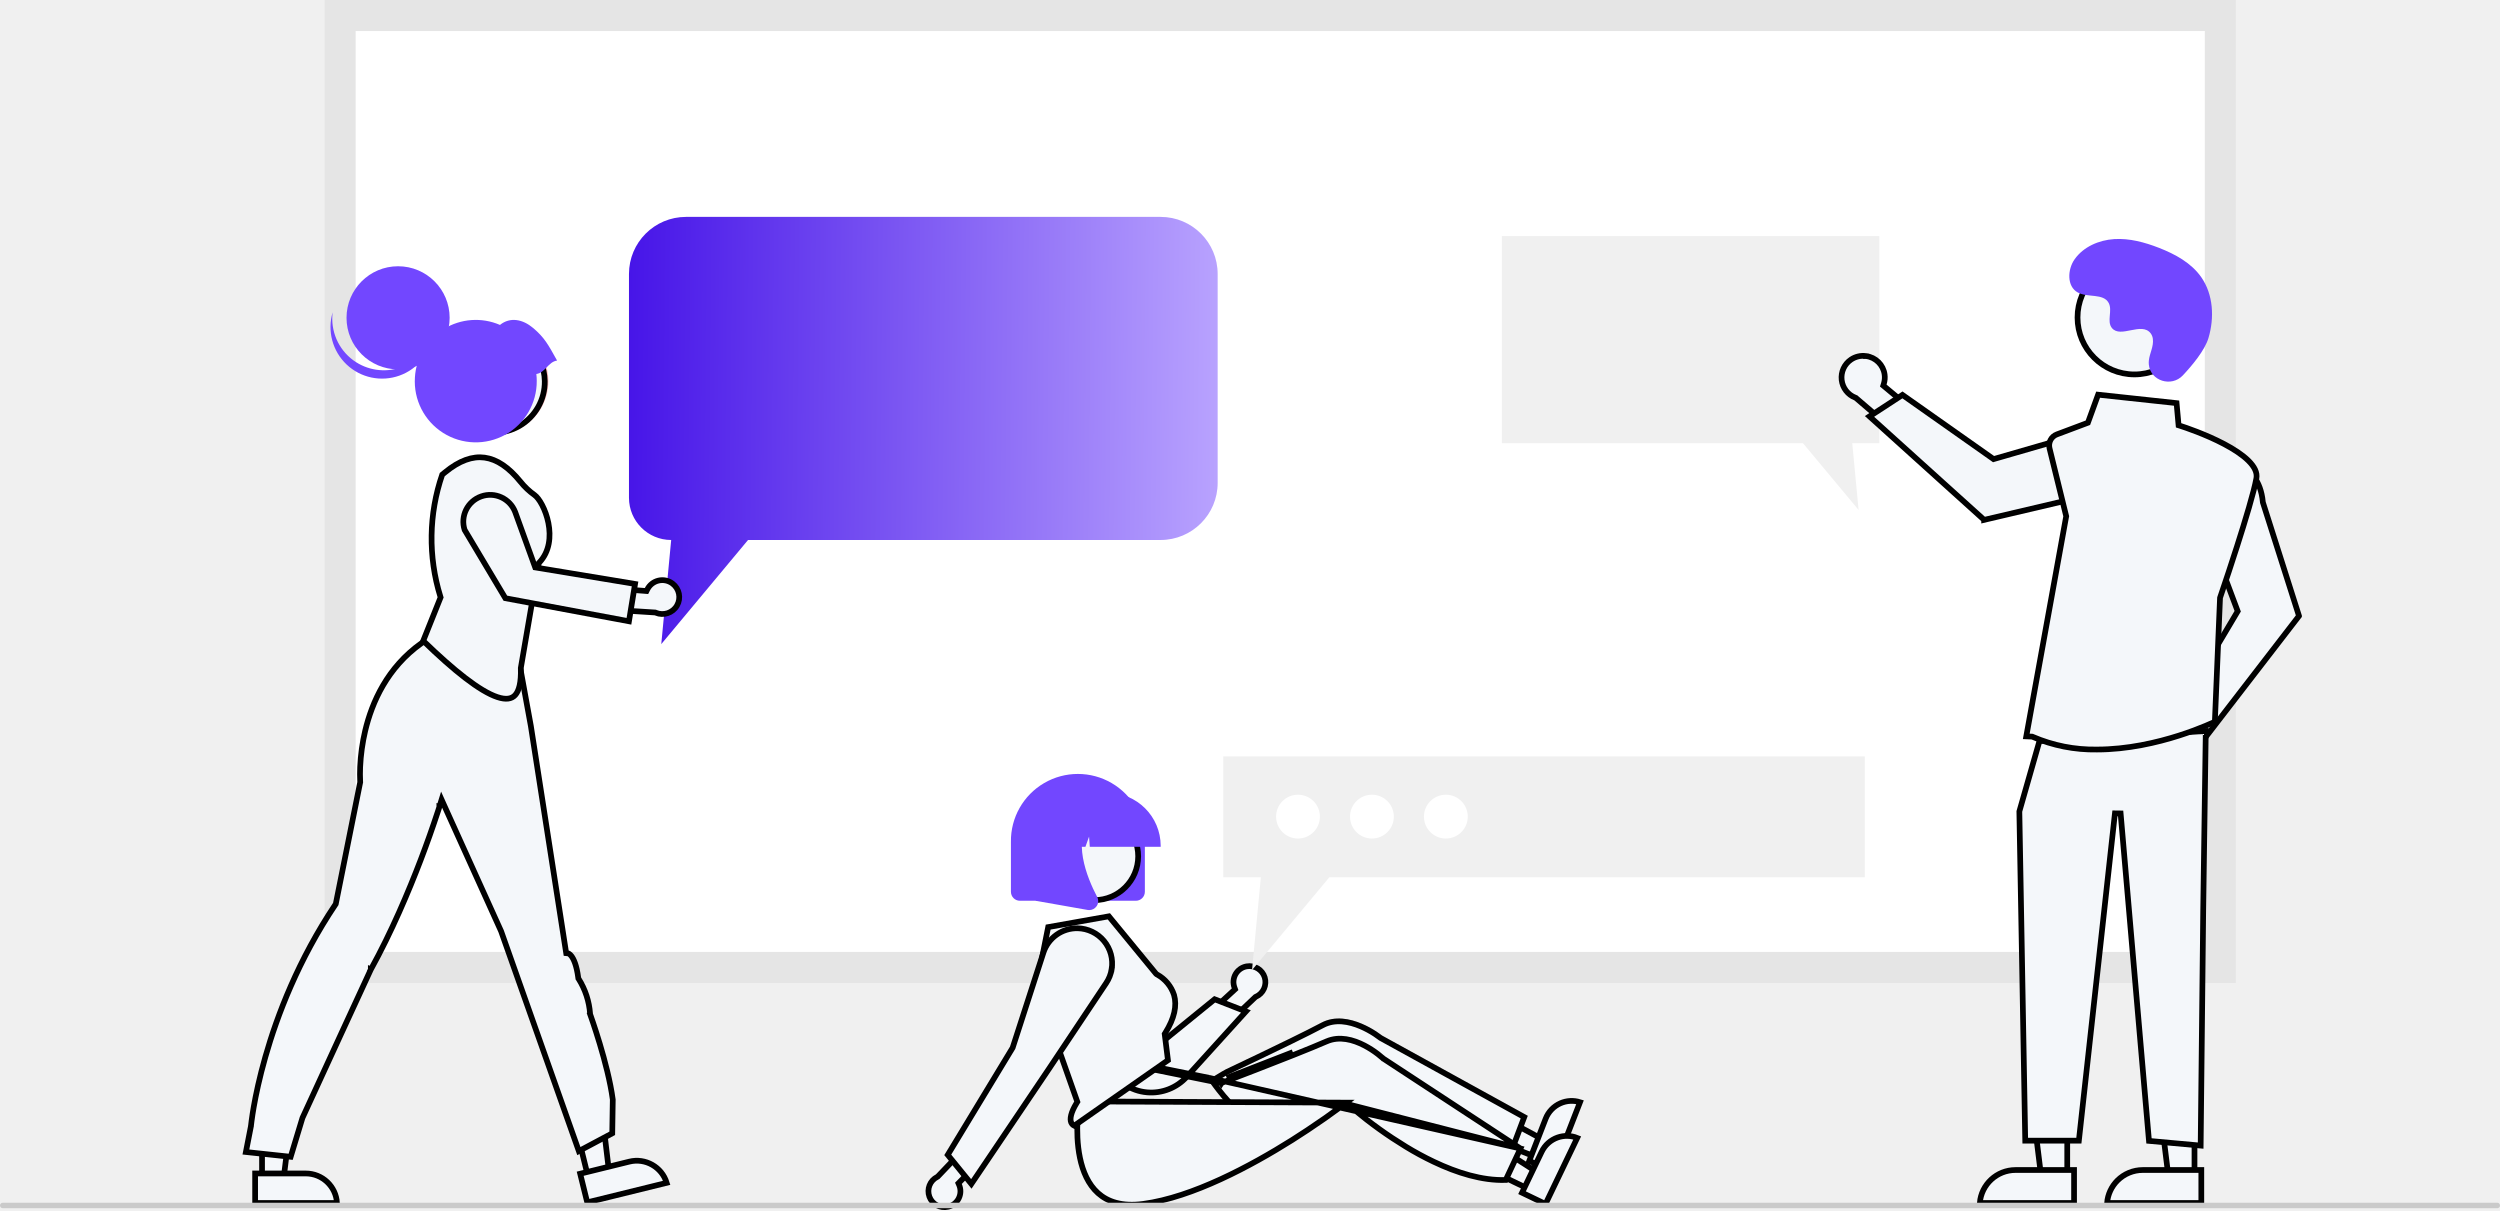
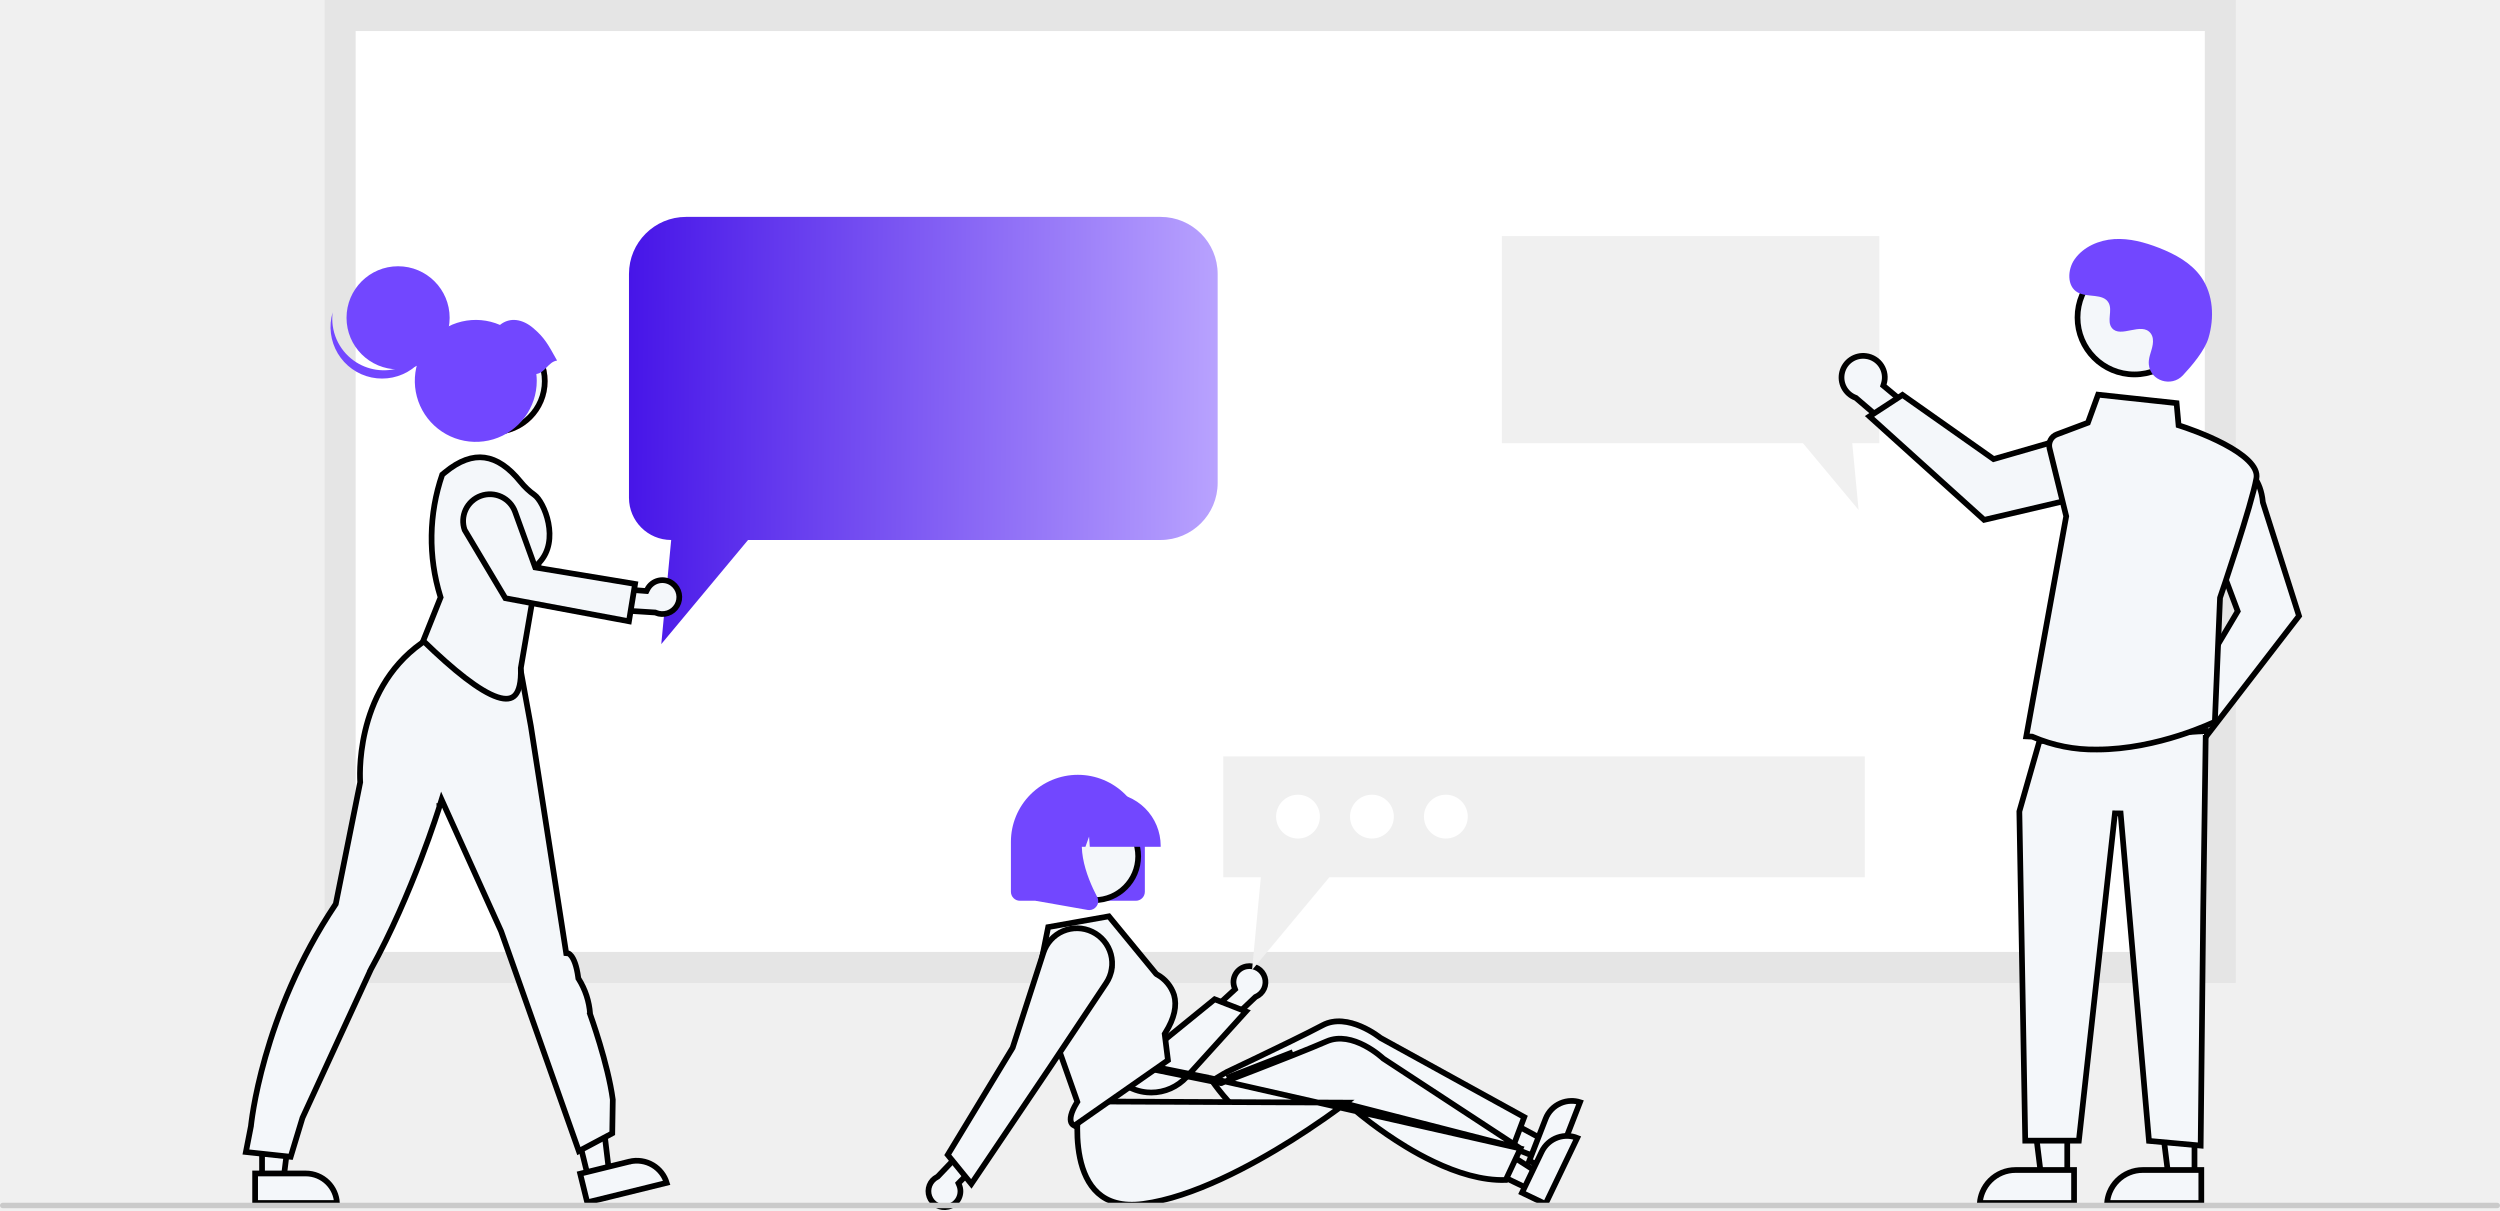
- <svg xmlns="http://www.w3.org/2000/svg" width="219" height="106" fill="none">
+ <svg xmlns="http://www.w3.org/2000/svg" width="219" height="106" viewBox="0 0 219 106" fill="none">
  <g clip-path="url(#clip0)">
-     <path d="M29.796 84.747H194.5V1.36H29.796v83.388z" fill="#fff" />
-     <path d="M195.859 86.106H28.437V0H195.86v86.106zM31.155 83.388h161.987V2.718H31.155v80.67z" fill="#E5E5E5" />
-     <path d="M101.667 19a5 5 0 015 5v18.303a5 5 0 01-5 5H65.528l-7.6 9.12.868-9.12a3.698 3.698 0 01-3.698-3.698V24a5 5 0 015-5h41.569z" fill="url(#paint0_linear)" />
-     <path d="M131.564 20.68v18.146h26.376l4.873 5.847-.556-5.847h2.371V20.679h-33.064z" fill="#F0F0F0" />
-     <path d="M25.935 94.394l-1.07 8.679h-1.91v-8.68h2.98z" fill="#F4F7FA" stroke="#000" stroke-width=".5" />
-     <path d="M22.35 105.381l-.001-2.584 4.436-.001h0s0 0 0 0a2.738 2.738 0 012.733 2.584l-7.169.001zm30.983-2.895l-1.854.457-2.074-8.428 2.893-.713 1.035 8.684z" fill="#F4F7FA" stroke="#000" stroke-width=".5" />
-     <path d="M55.13 101.759l.002-.001h0a2.74 2.74 0 013.27 1.857l-6.96 1.713-.618-2.509 4.306-1.06h0zm-33.59-.844l.442-2.262.003-.012v-.012h0l.001-.002v-.004l.002-.02a16.238 16.238 0 01.049-.404 29.1 29.1 0 01.19-1.229c.186-1.06.502-2.577 1.022-4.398 1.038-3.642 2.889-8.495 6.136-13.341l.028-.042.01-.048 2.125-10.589.007-.034-.003-.035h0v-.004l-.001-.016a14.257 14.257 0 01-.002-1.27 17.22 17.22 0 01.443-3.182c.596-2.51 1.937-5.534 4.916-7.657l1.807-1.244 6.304.361 1.485 8.132 3.065 19.703.03.193.182.017a.24.24 0 01.044.02.747.747 0 01.225.207c.198.255.46.794.605 1.91l.007.055.03.046c.58.922.924 1.974 1 3.06l.002.036.012.033.235-.085-.235.085h0l.001.003.004.009.013.036a39.886 39.886 0 01.232.672c.153.454.361 1.092.583 1.829.441 1.47.932 3.325 1.14 4.894l-.046 2.952-2.926 1.558-6.806-19.25-.004-.01-.004-.01-4.938-10.915-.271-.601-.195.63.239.074-.24-.074h0v.005l-.006.016-.02.065-.081.254a95.642 95.642 0 01-1.53 4.313c-1.047 2.741-2.546 6.299-4.358 9.579l-.005.008-.004.008.227.105-.227-.105h0v.002l-.003.006-.011.023-.042.09-.16.347-.578 1.252-1.823 3.95c-1.37 2.972-2.866 6.219-3.365 7.316l-.007.015-.005.016-1.027 3.39-3.923-.42z" fill="#F4F7FA" stroke="#000" stroke-width=".5" />
-     <path d="M43.264 38.096a4.708 4.708 0 100-9.415 4.708 4.708 0 000 9.415z" fill="#FFB7B7" />
-     <path d="M47.721 33.389a4.458 4.458 0 11-8.915 0 4.458 4.458 0 018.915 0zM38.565 52.41l.033-.082-.026-.084a17.212 17.212 0 01.166-10.665l.243-.2c1.264-1.04 2.411-1.436 3.474-1.292 1.067.145 2.111.841 3.145 2.12a6.1 6.1 0 001.231 1.16l.001.001c.184.13.428.432.66.875.228.437.43.983.547 1.573.233 1.186.11 2.497-.788 3.455l-.051.055-.013.074-1.56 9.096-.004.025.001.026c.04 1.245-.161 1.979-.497 2.345-.308.337-.798.425-1.555.174-.755-.25-1.706-.822-2.828-1.685-1.086-.836-2.318-1.932-3.671-3.244l1.492-3.727zm18.793 1.242l-5.229-.333.606-1.848 3.731.29.167.014.075-.15a1.473 1.473 0 012.186-.518l.018.013a1.484 1.484 0 01-1.471 2.552l-.04-.017-.043-.003z" fill="#F4F7FA" stroke="#000" stroke-width=".5" />
-     <path d="M45.127 44.847h0l1.707 4.721.05.138.145.024 8.602 1.424-.535 3.27-10.826-2.021-3.57-5.984a2.35 2.35 0 014.427-1.572z" fill="#F4F7FA" stroke="#000" stroke-width=".5" />
-     <path d="M34.872 32.357a4.516 4.516 0 100-9.033 4.516 4.516 0 000 9.033z" fill="#7247FF" />
-     <path d="M30.977 31.58a4.516 4.516 0 006.974-2.37 4.517 4.517 0 11-8.81-1.853 4.515 4.515 0 001.836 4.224z" fill="#7247FF" />
-     <path d="M48.8 31.585c-.788-1.411-1.09-2-2.107-2.86-.899-.758-2.004-.981-2.896-.262a5.34 5.34 0 00-7.45 4.591 5.342 5.342 0 1010.672.312c0-.202-.012-.403-.036-.604.775-.109 1.042-1.068 1.817-1.177z" fill="#7247FF" />
-     <path d="M187.886 65.39l.001-.002a1.885 1.885 0 012.299-1.747l.163.037.096-.136 2.708-3.816 2.351.933-3.872 5.298-.025.035-.013.041a1.893 1.893 0 01-3.298.639 1.9 1.9 0 01-.41-1.282z" fill="#F4F7FA" stroke="#000" stroke-width=".5" />
-     <path d="M201.393 53.958l-8.258 10.713-2.102-2.733 4.929-8.29.061-.103-.042-.113-2.01-5.362 2.654-7.078c.374.221 1.415 1.008 1.599 2.985l.002.027.008.025 3.159 9.928zM163.458 31.19h.002a1.881 1.881 0 011.631 1.614c.038.273.014.55-.067.813l-.05.16.129.107 3.594 2.994-1.112 2.273-4.983-4.27-.032-.029-.041-.015a1.897 1.897 0 01-.381-3.338c.384-.26.85-.37 1.31-.31z" fill="#F4F7FA" stroke="#000" stroke-width=".5" />
-     <path d="M173.81 45.54l-10.042-9.062 2.887-1.884 7.884 5.555.098.07.115-.034 5.501-1.59 6.852 3.194c-.25.355-1.115 1.333-3.1 1.363h-.027l-.026.007-10.142 2.382zm7.28 57.25h-2.318l-1.265-10.259h3.584l-.001 10.259z" fill="#F4F7FA" stroke="#000" stroke-width=".5" />
-     <path d="M176.559 102.493h5.129v2.887h-8.256a3.141 3.141 0 013.127-2.887zm15.679.297h-2.318l-1.265-10.259h3.583v10.259z" fill="#F4F7FA" stroke="#000" stroke-width=".5" />
-     <path d="M187.706 102.493h5.129v2.887h-8.255a3.15 3.15 0 01.908-1.968 3.152 3.152 0 012.218-.919zm5.52-38.458l-.224 15.657v.001l-.224 20.661-4.527-.412-2.485-28.686-.497-.006-3.161 28.672h-4.697l-.516-28.84 1.762-6.164 14.569-.883z" fill="#F4F7FA" stroke="#000" stroke-width=".5" />
-     <path d="M178.065 64.547l-.042-.018-.046-.002-.476-.021 3.49-19.23.01-.052-.013-.052-1.45-5.898s0 0 0 0a1.039 1.039 0 01.645-1.222l2.609-.979.107-.04.04-.108.855-2.351 6.874.74.16 1.778.015.165.158.05c.39.125 2.193.724 3.838 1.593.824.436 1.593.93 2.125 1.458.537.533.787 1.05.697 1.544-.217 1.196-.974 3.698-1.7 5.968a254.297 254.297 0 01-1.475 4.462l-.011.034-.002.037-.451 10.82-.165.076c-.151.07-.371.168-.651.284-.559.234-1.355.543-2.319.85-1.928.616-4.515 1.225-7.203 1.225v0h-.004a13.592 13.592 0 01-5.615-1.111zm13.898-36.734a4.986 4.986 0 11-9.972.001 4.986 4.986 0 019.972-.001z" fill="#F4F7FA" stroke="#000" stroke-width=".5" />
-     <path d="M191.218 32.883c-.998 1.063-2.851.492-2.981-.96a1.826 1.826 0 01.002-.34c.067-.643.439-1.227.35-1.906a.997.997 0 00-.183-.468c-.795-1.065-2.662.476-3.412-.488-.46-.59.08-1.521-.273-2.182-.466-.872-1.846-.442-2.712-.92-.963-.531-.906-2.009-.272-2.908.774-1.096 2.13-1.681 3.468-1.766 1.339-.084 2.669.278 3.919.765 1.42.554 2.829 1.319 3.703 2.568 1.062 1.518 1.165 3.56.633 5.336-.323 1.08-1.427 2.4-2.242 3.268z" fill="#7247FF" />
-     <path d="M134.951 99.708l-.608 1.562-7.252-2.82.956-2.457 6.904 3.715z" fill="#F4F7FA" stroke="#000" stroke-width=".5" />
-     <path d="M135.399 97.999h0a2.457 2.457 0 011.294-1.352 2.442 2.442 0 011.717-.095l-2.325 5.983-2.127-.828.108-.277h0l.809-2.082h0l.524-1.35zm-2.95 2.706c-2.053.226-4.307-.295-6.42-1.11h0a26.927 26.927 0 01-2.537-1.133h-.001a37.063 37.063 0 01-4.757-2.889 23.36 23.36 0 01-.423-.31l-.109-.082-.027-.021-.007-.005-.002-.002h0l14.283 5.552zm0 0l.812-2.154.234.089-.234-.089.262-.694-12.572-6.924-.02-.01-.017-.014h0l-.001-.001-.006-.005-.023-.018a7.104 7.104 0 00-.447-.315 8.112 8.112 0 00-1.235-.662c-1.009-.43-2.249-.678-3.334-.1h0c-.674.358-1.675.86-2.763 1.393h0a525.84 525.84 0 01-5.606 2.692c-.146.07-.522.296-.878.516-.165.101-.321.199-.44.274.016.021.032.045.049.07.125.177.308.43.539.724a16.2 16.2 0 001.86 2.025c.753.68 1.594 1.264 2.44 1.527.834.26 1.666.208 2.449-.373a69.53 69.53 0 001.302-.992h.001a66.38 66.38 0 002.869-2.362l.116-.102.029-.027.007-.006.002-.002h.001l14.604 5.54z" fill="#F4F7FA" stroke="#000" stroke-width=".5" />
-     <path opacity=".14" d="M132.449 100.705c-2.053.226-4.307-.295-6.42-1.11h0a26.927 26.927 0 01-2.537-1.133h-.001a37.063 37.063 0 01-4.757-2.889 23.36 23.36 0 01-.423-.31l-.109-.082-.027-.021-.007-.005-.002-.002h0l14.283 5.552zm0 0l.812-2.154.234.089-.234-.089.262-.694-12.572-6.924-.02-.01-.017-.014h0l-.001-.001-.006-.005-.023-.018a7.104 7.104 0 00-.447-.315 8.112 8.112 0 00-1.235-.662c-1.009-.43-2.249-.678-3.334-.1h0c-.674.358-1.675.86-2.763 1.393h0a525.84 525.84 0 01-5.606 2.692c-.146.07-.522.296-.878.516-.165.101-.321.199-.44.274.016.021.032.045.049.07.125.177.308.43.539.724a16.2 16.2 0 001.86 2.025c.753.68 1.594 1.264 2.44 1.527.834.26 1.666.208 2.449-.373a69.53 69.53 0 001.302-.992h.001a66.38 66.38 0 002.869-2.362l.116-.102.029-.027.007-.006.002-.002h.001l14.604 5.54z" fill="#F4F7FA" stroke="#000" stroke-width=".5" />
-     <path d="M99.5 78.907H89.345a.789.789 0 01-.788-.788v-4.378a5.867 5.867 0 1111.733 0v4.378a.79.79 0 01-.788.788z" fill="#7247FF" />
-     <path d="M106.336 90.78l-.883-1.6 2.617-2.408.123-.113-.057-.157a1.395 1.395 0 011.046-1.845l.022-.004a1.402 1.402 0 01.818 2.66l-.039.017-.032.03-3.615 3.42z" fill="#F4F7FA" stroke="#000" stroke-width=".5" />
-     <path d="M100.496 95.691h-.001a4.162 4.162 0 01-3.353-2.24h0l-4.425-8.517s0 0 0 0a2.194 2.194 0 013.783-2.21l4.075 9.141.132.298.254-.205 5.441-4.422 2.742 1.067-5.187 5.728s0 0 0 0a4.212 4.212 0 01-3.461 1.36zm33.977 6.873l-.725 1.511-7.014-3.369 1.141-2.376 6.598 4.234z" fill="#F4F7FA" stroke="#000" stroke-width=".5" />
-     <path d="M135.052 100.894h0a2.451 2.451 0 011.394-1.249 2.44 2.44 0 011.719.038l-2.778 5.787-2.057-.989.129-.268h0l.966-2.014h0l.627-1.305zm-1.86-.285l-12.003-7.87-.019-.011-.016-.016h0-.001l-.005-.005-.022-.02a7.075 7.075 0 00-.422-.349 8.06 8.06 0 00-1.179-.755c-.974-.506-2.191-.848-3.317-.356h-.001c-.699.305-1.735.728-2.861 1.177h-.001c-2.186.87-4.718 1.842-5.795 2.253m25.642 5.952l-27.285-6.192m27.285 6.192l-.315.672-.975 2.085c-2.063.067-4.271-.625-6.315-1.6h0a26.892 26.892 0 01-2.443-1.324l-.001-.001a37.1 37.1 0 01-4.521-3.245 23.663 23.663 0 01-.397-.342l-.103-.09-.026-.024-.006-.005-.001-.002h-.001 0l15.104 3.876zm-25.642-5.952l-.09-.233m.09.233l-.09-.233m.09.233l-.391.15-.103.039-.027.01-.007.002h-.001l-.001.001h0l-.088-.234.088.234-.067.026-.071-.015-1.024-.208.049-.245m1.553.007a513.333 513.333 0 005.793-2.252l-5.793 2.252zm-1.553-.007l-.05.245-2.89-.585h-.001l-2.51-.51m5.451.85l-2.891-.585-2.597-.527m.037.262l.078-.04-.115-.222m.037.262l-.087-.017.05-.245m.037.262l-5.926 3.079m5.889-3.341l-6.116 3.177m0 0l.246.043h0v.001l-.001.005-.004.02a7.148 7.148 0 00-.013.083l-.001.011m-.227-.163l.115.222.112-.058m-.227-.164l23.63.11-.166.128h0-.001l-.001.002-.008.006-.031.024-.124.093a66.777 66.777 0 01-3.042 2.133l-.001.001c-.427.284-.885.581-1.375.89-3.616 2.274-8.72 5.017-13.038 5.594h0c-1.864.249-3.114-.188-3.96-.947-.856-.767-1.334-1.894-1.582-3.085-.249-1.189-.263-2.416-.214-3.35a16.164 16.164 0 01.14-1.436m-11.476 9.067l.002.013-.004-.013a1.398 1.398 0 01-1.638-.883 1.4 1.4 0 01.684-1.73l.038-.02.03-.031 3.434-3.603.965 1.553-2.49 2.539-.117.12.066.153a1.395 1.395 0 01-.97 1.902zm16.651-30.705a3.845 3.845 0 11-7.69 0 3.845 3.845 0 017.69 0z" fill="#F4F7FA" stroke="#000" stroke-width=".5" />
-     <path d="M94.314 96.62l.061-.101-.04-.111-3.544-10.05 1.029-5.144 5.316-.944 4.118 5.012.017.02.021.018.03.023.016.013.019.01a3.141 3.141 0 011.49 1.795c.266.932.036 2.038-.758 3.31h0l-.017.026-.046.075.011.088.276 2.216-8.21 5.739a.585.585 0 01-.265-.277c-.064-.148-.08-.36-.008-.65.07-.289.222-.636.463-1.032h0l.02-.036z" fill="#F4F7FA" stroke="#000" stroke-width=".5" />
-     <path d="M97.383 84.896l.247.04-.247-.04c-.07.436-.234.85-.479 1.218l-4.93 7.387v.001l-6.885 10.208-2.066-2.543 5.67-9.36.015-.025.009-.028 2.686-8.303a3.088 3.088 0 013.008-2.135 3.085 3.085 0 012.972 3.58z" fill="#F4F7FA" stroke="#000" stroke-width=".5" />
-     <path d="M101.676 74.18h-6.21l-.064-.893-.318.892h-.957l-.126-1.767-.63 1.767H91.52v-.088a4.646 4.646 0 014.64-4.64h.876a4.647 4.647 0 014.64 4.64v.088z" fill="#7247FF" />
-     <path d="M95.415 79.724a.816.816 0 01-.14-.012l-4.547-.803v-7.516h5.006l-.124.145c-1.724 2.01-.425 5.272.503 7.037a.777.777 0 01-.062.824.785.785 0 01-.636.325z" fill="#7247FF" />
-     <path d="M163.357 66.258v10.59h-46.905l-6.774 8.127.774-8.128h-3.296V66.258h56.201z" fill="#F0F0F0" />
-     <path d="M126.657 73.455a1.919 1.919 0 100-3.838 1.919 1.919 0 000 3.838zm-6.476 0a1.919 1.919 0 100-3.838 1.919 1.919 0 000 3.838zm-6.477 0a1.919 1.919 0 100-3.838 1.919 1.919 0 000 3.838z" fill="#fff" />
-     <path d="M218.76 105.84H.24a.24.24 0 110-.48h218.52a.24.24 0 01.17.41.24.24 0 01-.17.07z" fill="#CACACA" />
+     <path d="M29.796 84.747H194.5V1.359H29.796V84.747Z" fill="white" />
+     <path d="M195.859 86.106H28.437V0H195.859V86.106ZM31.155 83.388H193.142V2.718H31.155V83.388Z" fill="#E5E5E5" />
+     <path d="M101.667 19C104.429 19 106.667 21.239 106.667 24V42.303C106.667 45.064 104.429 47.303 101.667 47.303H65.528L57.928 56.423L58.796 47.303C56.753 47.303 55.098 45.647 55.098 43.605V24C55.098 21.239 57.336 19 60.098 19H101.667Z" fill="url(#paint0_linear)" />
+     <path d="M131.564 20.679V38.826H157.94L162.813 44.673L162.257 38.826H164.628V20.679H131.564Z" fill="#F0F0F0" />
+     <path d="M25.935 94.394L24.865 103.073H22.956L22.956 94.394H25.935Z" fill="#F4F7FA" stroke="black" stroke-width="0.5" />
+     <path d="M22.349 105.381L22.349 102.797L26.785 102.796H26.785H26.786C26.786 102.796 26.786 102.796 26.786 102.796C27.512 102.796 28.207 103.085 28.721 103.598C29.198 104.075 29.48 104.71 29.518 105.38L22.349 105.381Z" fill="#F4F7FA" stroke="black" stroke-width="0.5" />
+     <path d="M53.333 102.486L51.479 102.943L49.405 94.515L52.298 93.802L53.333 102.486Z" fill="#F4F7FA" stroke="black" stroke-width="0.5" />
+     <path d="M55.131 101.759L55.132 101.758L55.132 101.758C55.837 101.585 56.581 101.699 57.203 102.074C57.78 102.424 58.206 102.973 58.403 103.615L51.441 105.328L50.824 102.819L55.13 101.759L55.131 101.759Z" fill="#F4F7FA" stroke="black" stroke-width="0.5" />
+     <path d="M21.54 100.915L21.982 98.653L21.985 98.641L21.986 98.629L21.986 98.629L21.986 98.627L21.986 98.623L21.988 98.603C21.99 98.585 21.993 98.557 21.997 98.521C22.005 98.449 22.018 98.341 22.037 98.199C22.074 97.917 22.134 97.501 22.227 96.97C22.413 95.91 22.729 94.393 23.249 92.572C24.287 88.93 26.138 84.077 29.385 79.231L29.413 79.189L29.423 79.141L31.548 68.552L31.555 68.518L31.552 68.483L31.552 68.483L31.552 68.483L31.552 68.483L31.552 68.479L31.551 68.463C31.55 68.449 31.549 68.427 31.547 68.399C31.544 68.341 31.54 68.255 31.538 68.144C31.533 67.921 31.532 67.597 31.549 67.194C31.585 66.387 31.695 65.265 31.992 64.011C32.588 61.501 33.929 58.477 36.908 56.354L38.715 55.11L45.019 55.471L46.504 63.603L49.569 83.306L49.598 83.499L49.781 83.516C49.787 83.518 49.803 83.523 49.825 83.535C49.871 83.56 49.953 83.617 50.05 83.743C50.248 83.998 50.51 84.537 50.655 85.653L50.662 85.708L50.692 85.754C51.272 86.676 51.616 87.728 51.692 88.815L51.694 88.85L51.706 88.883L51.941 88.798L51.706 88.883L51.706 88.883L51.706 88.883L51.707 88.886L51.711 88.895L51.724 88.931C51.735 88.963 51.752 89.011 51.773 89.073C51.817 89.196 51.88 89.377 51.956 89.603C52.109 90.057 52.317 90.695 52.539 91.431C52.98 92.903 53.471 94.757 53.68 96.326L53.633 99.278L50.707 100.836L43.901 81.586L43.897 81.576L43.893 81.566L38.956 70.651L38.684 70.05L38.489 70.68L38.728 70.754L38.489 70.68L38.489 70.68L38.489 70.681L38.487 70.685L38.482 70.701L38.462 70.766C38.444 70.824 38.416 70.909 38.381 71.02C38.309 71.242 38.202 71.567 38.063 71.978C37.784 72.799 37.374 73.964 36.851 75.333C35.804 78.074 34.305 81.632 32.492 84.912L32.488 84.92L32.484 84.928L32.711 85.033C32.484 84.928 32.484 84.928 32.484 84.928L32.484 84.928L32.483 84.93L32.481 84.936L32.47 84.959L32.428 85.05L32.268 85.396L31.69 86.648C31.207 87.695 30.552 89.112 29.867 90.598C28.496 93.57 27.001 96.817 26.502 97.914L26.495 97.929L26.491 97.945L25.463 101.335L21.54 100.915Z" fill="#F4F7FA" stroke="black" stroke-width="0.5" />
+     <path d="M43.264 38.096C45.863 38.096 47.971 35.989 47.971 33.389C47.971 30.788 45.863 28.681 43.264 28.681C40.664 28.681 38.556 30.788 38.556 33.389C38.556 35.989 40.664 38.096 43.264 38.096Z" fill="#FFB7B7" />
+     <path d="M47.721 33.389C47.721 35.851 45.725 37.846 43.264 37.846C40.802 37.846 38.806 35.851 38.806 33.389C38.806 30.927 40.802 28.931 43.264 28.931C45.725 28.931 47.721 30.927 47.721 33.389Z" fill="#F4F7FA" stroke="black" stroke-width="0.5" />
+     <path d="M38.565 52.41L38.598 52.328L38.572 52.244C37.496 48.76 37.555 45.026 38.738 41.579L38.981 41.379C40.245 40.338 41.392 39.943 42.455 40.087C43.522 40.232 44.566 40.928 45.6 42.207C45.955 42.649 46.369 43.04 46.831 43.367L46.832 43.368C47.016 43.497 47.26 43.8 47.492 44.243C47.72 44.68 47.923 45.226 48.039 45.816C48.272 47.002 48.149 48.313 47.251 49.271L47.2 49.326L47.187 49.4L45.628 58.496L45.623 58.521L45.624 58.547C45.665 59.792 45.463 60.526 45.127 60.892C44.819 61.229 44.329 61.317 43.572 61.066C42.817 60.815 41.866 60.244 40.744 59.381C39.658 58.545 38.426 57.449 37.073 56.137L38.565 52.41Z" fill="#F4F7FA" stroke="black" stroke-width="0.5" />
+     <path d="M57.358 53.652L52.129 53.319L52.735 51.471L56.466 51.762L56.633 51.775L56.708 51.626C56.806 51.434 56.945 51.266 57.115 51.133C57.284 51 57.481 50.907 57.691 50.858C57.901 50.81 58.119 50.808 58.33 50.853C58.534 50.897 58.726 50.983 58.894 51.107L58.912 51.12C59.203 51.337 59.404 51.654 59.477 52.009C59.55 52.365 59.491 52.735 59.309 53.049C59.128 53.364 58.838 53.601 58.493 53.716C58.149 53.83 57.775 53.815 57.441 53.672L57.401 53.655L57.358 53.652Z" fill="#F4F7FA" stroke="black" stroke-width="0.5" />
+     <path d="M45.127 44.847L45.127 44.848L46.834 49.568L46.884 49.706L47.029 49.73L55.631 51.154L55.096 54.425L44.27 52.403L40.701 46.419C40.498 45.839 40.531 45.202 40.792 44.645C41.057 44.082 41.535 43.646 42.121 43.435C42.707 43.223 43.353 43.254 43.917 43.518C44.481 43.783 44.916 44.261 45.127 44.847Z" fill="#F4F7FA" stroke="black" stroke-width="0.5" />
+     <path d="M34.872 32.357C37.367 32.357 39.389 30.335 39.389 27.84C39.389 25.346 37.367 23.324 34.872 23.324C32.378 23.324 30.356 25.346 30.356 27.84C30.356 30.335 32.378 32.357 34.872 32.357Z" fill="#7247FF" />
+     <path d="M30.977 31.581C31.561 32.003 32.239 32.28 32.952 32.387C33.665 32.494 34.394 32.429 35.076 32.197C35.759 31.964 36.377 31.572 36.877 31.052C37.377 30.532 37.745 29.901 37.951 29.209C37.873 29.829 37.668 30.425 37.348 30.961C37.028 31.497 36.6 31.961 36.091 32.324C35.583 32.686 35.005 32.939 34.394 33.067C33.783 33.195 33.152 33.194 32.541 33.066C31.93 32.938 31.352 32.684 30.844 32.321C30.336 31.958 29.909 31.493 29.589 30.957C29.27 30.42 29.065 29.823 28.988 29.204C28.911 28.584 28.963 27.955 29.141 27.357C29.04 28.161 29.157 28.977 29.48 29.721C29.803 30.464 30.32 31.106 30.977 31.581Z" fill="#7247FF" />
+     <path d="M48.8 31.585C48.012 30.174 47.71 29.584 46.693 28.726C45.794 27.967 44.689 27.744 43.797 28.463C42.742 28.007 41.568 27.904 40.449 28.168C39.331 28.433 38.327 29.051 37.588 29.931C36.849 30.811 36.413 31.907 36.346 33.054C36.279 34.202 36.584 35.34 37.215 36.301C37.846 37.261 38.771 37.992 39.851 38.386C40.931 38.779 42.109 38.814 43.21 38.484C44.311 38.154 45.276 37.478 45.963 36.556C46.649 35.635 47.02 34.516 47.02 33.366C47.019 33.164 47.007 32.963 46.983 32.762C47.758 32.653 48.025 31.694 48.8 31.585Z" fill="#7247FF" />
+     <path d="M187.886 65.39L187.887 65.388C187.9 65.113 187.973 64.844 188.101 64.6C188.229 64.357 188.409 64.144 188.628 63.977C188.848 63.811 189.101 63.694 189.37 63.636C189.639 63.578 189.917 63.58 190.186 63.641L190.349 63.678L190.445 63.542L193.153 59.726L195.504 60.659L191.632 65.957L191.607 65.992L191.594 66.034C191.462 66.478 191.17 66.859 190.776 67.103C190.382 67.347 189.911 67.438 189.454 67.359C188.997 67.279 188.585 67.035 188.296 66.672C188.007 66.309 187.862 65.853 187.886 65.39Z" fill="#F4F7FA" stroke="black" stroke-width="0.5" />
+     <path d="M201.393 53.958L193.135 64.671L191.033 61.938L195.962 53.648L196.023 53.545L195.981 53.432L193.971 48.07L196.625 40.992C196.999 41.213 198.04 42 198.224 43.977L198.226 44.004L198.234 44.029L201.393 53.958Z" fill="#F4F7FA" stroke="black" stroke-width="0.5" />
+     <path d="M163.458 31.19L163.46 31.19C163.733 31.224 163.995 31.318 164.228 31.465C164.461 31.611 164.659 31.807 164.808 32.038C164.958 32.27 165.054 32.531 165.091 32.804C165.129 33.077 165.105 33.355 165.024 33.617L164.974 33.777L165.103 33.884L168.697 36.878L167.585 39.151L162.602 34.88L162.57 34.852L162.529 34.837C162.097 34.67 161.74 34.35 161.527 33.938C161.314 33.526 161.259 33.05 161.374 32.601C161.488 32.151 161.764 31.759 162.148 31.499C162.532 31.239 162.998 31.129 163.458 31.19Z" fill="#F4F7FA" stroke="black" stroke-width="0.5" />
+     <path d="M173.81 45.541L163.768 36.478L166.655 34.594L174.539 40.149L174.637 40.218L174.752 40.185L180.253 38.595L187.105 41.789C186.855 42.145 185.99 43.122 184.005 43.152L183.978 43.153L183.952 43.159L173.81 45.541Z" fill="#F4F7FA" stroke="black" stroke-width="0.5" />
+     <path d="M181.09 102.79H178.772L177.507 92.531L181.091 92.531L181.09 102.79Z" fill="#F4F7FA" stroke="black" stroke-width="0.5" />
+     <path d="M176.559 102.493H181.688V105.38H173.432C173.458 105.054 173.535 104.733 173.661 104.43C173.819 104.049 174.05 103.703 174.341 103.412C174.632 103.121 174.978 102.89 175.359 102.732C175.739 102.574 176.147 102.493 176.559 102.493Z" fill="#F4F7FA" stroke="black" stroke-width="0.5" />
+     <path d="M192.238 102.79H189.92L188.655 92.531L192.238 92.531L192.238 102.79Z" fill="#F4F7FA" stroke="black" stroke-width="0.5" />
+     <path d="M187.706 102.493H192.835V105.38H184.58C184.606 105.054 184.683 104.733 184.808 104.43C184.966 104.049 185.197 103.703 185.488 103.412C185.78 103.121 186.125 102.89 186.506 102.732C186.887 102.574 187.294 102.493 187.706 102.493Z" fill="#F4F7FA" stroke="black" stroke-width="0.5" />
+     <path d="M193.226 64.035L193.002 79.692L193.002 79.693L192.778 100.354L188.251 99.942L185.766 71.256L185.269 71.25L182.108 99.922H177.411L176.895 71.083L178.657 64.918L193.226 64.035Z" fill="#F4F7FA" stroke="black" stroke-width="0.5" />
+     <path d="M178.065 64.547L178.023 64.529L177.977 64.527L177.501 64.506L180.991 45.276L181.001 45.224L180.988 45.172L179.538 39.274C179.538 39.274 179.538 39.274 179.538 39.274C179.477 39.027 179.509 38.766 179.628 38.541C179.747 38.315 179.944 38.141 180.183 38.052L182.792 37.073L182.899 37.033L182.939 36.925L183.794 34.574L190.668 35.315L190.828 37.092L190.843 37.257L191.001 37.307C191.391 37.432 193.194 38.031 194.839 38.9C195.663 39.336 196.432 39.831 196.964 40.358C197.501 40.891 197.751 41.408 197.661 41.902C197.444 43.098 196.687 45.6 195.961 47.87C195.237 50.132 194.553 52.139 194.486 52.332L194.475 52.366L194.473 52.403L194.022 63.222C193.982 63.241 193.927 63.267 193.857 63.299C193.706 63.369 193.486 63.467 193.206 63.583C192.647 63.817 191.851 64.126 190.887 64.433C188.959 65.049 186.372 65.658 183.684 65.658V65.658L183.68 65.658C181.75 65.69 179.836 65.311 178.065 64.547Z" fill="#F4F7FA" stroke="black" stroke-width="0.5" />
+     <path d="M191.963 27.813C191.963 30.567 189.731 32.8 186.977 32.8C184.223 32.8 181.991 30.567 181.991 27.813C181.991 25.059 184.223 22.826 186.977 22.826C189.731 22.826 191.963 25.059 191.963 27.813Z" fill="#F4F7FA" stroke="black" stroke-width="0.5" />
+     <path d="M191.218 32.883C190.22 33.946 188.367 33.375 188.237 31.923C188.227 31.81 188.228 31.696 188.239 31.584C188.306 30.94 188.678 30.356 188.589 29.677C188.569 29.508 188.506 29.347 188.406 29.209C187.611 28.144 185.744 29.685 184.994 28.721C184.534 28.13 185.074 27.2 184.721 26.539C184.255 25.667 182.875 26.097 182.009 25.619C181.046 25.088 181.103 23.61 181.737 22.711C182.511 21.615 183.867 21.03 185.205 20.945C186.544 20.861 187.874 21.223 189.124 21.71C190.544 22.264 191.953 23.029 192.827 24.278C193.889 25.796 193.992 27.838 193.46 29.614C193.137 30.695 192.033 32.014 191.218 32.883Z" fill="#7247FF" />
+     <path d="M134.951 99.708L134.343 101.27L127.091 98.45L128.047 95.993L134.951 99.708Z" fill="#F4F7FA" stroke="black" stroke-width="0.5" />
+     <path d="M135.399 97.999L135.399 97.999C135.516 97.699 135.69 97.426 135.912 97.194C136.133 96.962 136.399 96.776 136.693 96.647C136.987 96.517 137.303 96.447 137.624 96.44C137.891 96.434 138.156 96.472 138.41 96.552L136.085 102.535L133.958 101.707L134.066 101.43L134.066 101.43L134.875 99.348L134.875 99.348L135.399 97.999Z" fill="#F4F7FA" stroke="black" stroke-width="0.5" />
+     <path d="M132.449 100.705C130.396 100.931 128.142 100.41 126.029 99.595L126.029 99.595C125.164 99.261 124.318 98.883 123.492 98.462L123.491 98.462C122.267 97.843 121.17 97.19 120.294 96.63C119.635 96.207 119.102 95.837 118.734 95.573C118.55 95.441 118.407 95.336 118.311 95.263C118.263 95.227 118.226 95.2 118.202 95.181L118.175 95.16L118.168 95.154L118.166 95.153L118.166 95.153L118.166 95.153L118.166 95.153L132.449 100.705ZM132.449 100.705L133.261 98.551L133.495 98.64L133.261 98.551L133.523 97.857L120.951 90.933L120.931 90.923L120.914 90.909L120.914 90.909L120.914 90.909L120.914 90.909L120.913 90.908L120.907 90.903L120.884 90.885C120.864 90.87 120.832 90.846 120.791 90.816C120.71 90.755 120.589 90.669 120.437 90.57C120.132 90.371 119.702 90.12 119.202 89.907C118.193 89.478 116.953 89.23 115.868 89.808L115.868 89.808C115.194 90.166 114.193 90.668 113.105 91.201L113.105 91.201C110.991 92.236 108.541 93.4 107.499 93.893C107.353 93.963 106.977 94.189 106.621 94.409C106.456 94.51 106.3 94.608 106.181 94.683C106.197 94.704 106.213 94.728 106.23 94.752C106.355 94.93 106.538 95.182 106.769 95.477C107.23 96.068 107.878 96.825 108.629 97.502C109.382 98.182 110.223 98.766 111.069 99.029C111.903 99.289 112.735 99.237 113.518 98.656C113.982 98.311 114.416 97.98 114.82 97.664L114.821 97.663C115.881 96.84 116.718 96.14 117.241 95.692C117.436 95.525 117.587 95.393 117.69 95.302C117.741 95.257 117.78 95.223 117.806 95.2L117.835 95.173L117.842 95.167L117.844 95.165L117.845 95.165L117.845 95.165L117.845 95.165L132.449 100.705Z" fill="#F4F7FA" stroke="black" stroke-width="0.5" />
+     <path opacity="0.14" d="M132.449 100.705C130.396 100.931 128.142 100.41 126.029 99.595L126.029 99.595C125.164 99.261 124.318 98.883 123.492 98.462L123.491 98.462C122.267 97.843 121.17 97.19 120.294 96.63C119.635 96.207 119.102 95.837 118.734 95.573C118.55 95.441 118.407 95.336 118.311 95.263C118.263 95.227 118.226 95.2 118.202 95.181L118.175 95.16L118.168 95.154L118.166 95.153L118.166 95.153L118.166 95.153L118.166 95.153L132.449 100.705ZM132.449 100.705L133.261 98.551L133.495 98.64L133.261 98.551L133.523 97.857L120.951 90.933L120.931 90.923L120.914 90.909L120.914 90.909L120.914 90.909L120.914 90.909L120.913 90.908L120.907 90.903L120.884 90.885C120.864 90.87 120.832 90.846 120.791 90.816C120.71 90.755 120.589 90.669 120.437 90.57C120.132 90.371 119.702 90.12 119.202 89.907C118.193 89.478 116.953 89.23 115.868 89.808L115.868 89.808C115.194 90.166 114.193 90.668 113.105 91.201L113.105 91.201C110.991 92.236 108.541 93.4 107.499 93.893C107.353 93.963 106.977 94.189 106.621 94.409C106.456 94.51 106.3 94.608 106.181 94.683C106.197 94.704 106.213 94.728 106.23 94.752C106.355 94.93 106.538 95.182 106.769 95.477C107.23 96.068 107.878 96.825 108.629 97.502C109.382 98.182 110.223 98.766 111.069 99.029C111.903 99.289 112.735 99.237 113.518 98.656C113.982 98.311 114.416 97.98 114.82 97.664L114.821 97.663C115.881 96.84 116.718 96.14 117.241 95.692C117.436 95.525 117.587 95.393 117.69 95.302C117.741 95.257 117.78 95.223 117.806 95.2L117.835 95.173L117.842 95.167L117.844 95.165L117.845 95.165L117.845 95.165L117.845 95.165L132.449 100.705Z" fill="#F4F7FA" stroke="black" stroke-width="0.5" />
+     <path d="M99.501 78.907H89.344C89.135 78.907 88.935 78.824 88.787 78.676C88.639 78.528 88.556 78.328 88.556 78.119V73.741C88.556 72.185 89.174 70.693 90.274 69.592C91.374 68.492 92.867 67.874 94.422 67.874C95.978 67.874 97.47 68.492 98.57 69.592C99.671 70.693 100.289 72.185 100.289 73.741V78.119C100.288 78.328 100.205 78.528 100.058 78.676C99.91 78.824 99.71 78.907 99.501 78.907Z" fill="#7247FF" />
+     <path d="M106.336 90.779L105.453 89.179L108.07 86.772L108.193 86.659L108.136 86.502C108.066 86.311 108.039 86.107 108.056 85.904C108.074 85.701 108.136 85.505 108.238 85.328C108.339 85.152 108.478 85 108.645 84.883C108.806 84.771 108.989 84.693 109.182 84.657L109.204 84.653C109.541 84.591 109.89 84.656 110.183 84.834C110.476 85.012 110.693 85.291 110.794 85.619C110.895 85.947 110.872 86.3 110.73 86.612C110.588 86.924 110.336 87.173 110.022 87.312L109.983 87.33L109.951 87.359L106.336 90.779Z" fill="#F4F7FA" stroke="black" stroke-width="0.5" />
+     <path d="M100.496 95.691L100.495 95.691C99.792 95.632 99.116 95.396 98.529 95.004C97.943 94.613 97.466 94.078 97.142 93.452L97.142 93.451L92.717 84.934C92.717 84.934 92.717 84.934 92.717 84.934C92.457 84.433 92.4 83.851 92.558 83.309C92.716 82.767 93.077 82.307 93.565 82.024C94.054 81.741 94.632 81.658 95.181 81.791C95.724 81.922 96.195 82.256 96.5 82.723L100.575 91.865L100.707 92.163L100.961 91.958L106.402 87.536L109.144 88.603L103.957 94.331C103.957 94.331 103.957 94.331 103.957 94.331C103.563 94.763 103.083 95.109 102.548 95.346C102.013 95.583 101.434 95.706 100.849 95.706C100.731 95.706 100.614 95.701 100.496 95.691Z" fill="#F4F7FA" stroke="black" stroke-width="0.5" />
+     <path d="M134.473 102.564L133.748 104.075L126.734 100.706L127.875 98.33L134.473 102.564Z" fill="#F4F7FA" stroke="black" stroke-width="0.5" />
+     <path d="M135.052 100.894L135.052 100.894C135.191 100.605 135.386 100.345 135.625 100.131C135.864 99.917 136.143 99.752 136.446 99.645C136.748 99.539 137.069 99.493 137.39 99.511C137.656 99.526 137.918 99.584 138.165 99.683L135.387 105.47L133.33 104.481L133.459 104.213L133.459 104.213L134.425 102.199L134.425 102.199L135.052 100.894Z" fill="#F4F7FA" stroke="black" stroke-width="0.5" />
+     <path d="M133.192 100.609L121.189 92.74L121.17 92.728L121.154 92.712L121.154 92.712L121.154 92.712L121.154 92.712L121.153 92.711L121.148 92.707L121.126 92.687C121.107 92.669 121.078 92.643 121.039 92.61C120.962 92.543 120.849 92.449 120.704 92.338C120.416 92.117 120.007 91.833 119.525 91.583C118.551 91.077 117.334 90.735 116.208 91.227L116.207 91.228C115.508 91.532 114.472 91.956 113.346 92.404L113.345 92.404C111.159 93.273 108.627 94.246 107.55 94.657M133.192 100.609L105.907 94.417M133.192 100.609L132.877 101.281L131.902 103.366C129.839 103.433 127.631 102.741 125.587 101.766L125.587 101.766C124.75 101.367 123.935 100.925 123.144 100.442L123.143 100.441C121.97 99.73 120.927 98.995 120.096 98.37C119.472 97.897 118.969 97.487 118.622 97.196C118.449 97.05 118.315 96.934 118.225 96.854C118.179 96.814 118.145 96.784 118.122 96.763L118.096 96.74L118.09 96.735L118.089 96.733L118.088 96.733L118.088 96.733L118.088 96.733L133.192 100.609ZM107.55 94.657L107.46 94.424M107.55 94.657L107.46 94.424M107.55 94.657C107.382 94.721 107.25 94.772 107.159 94.806L107.056 94.846L107.029 94.856L107.022 94.858L107.021 94.859L107.02 94.859L107.02 94.859L107.02 94.859L107.02 94.859L106.932 94.625L107.02 94.859L106.953 94.885L106.882 94.87L105.858 94.662L105.907 94.417M107.46 94.424C108.537 94.012 111.068 93.04 113.253 92.172L107.46 94.424ZM105.907 94.417L105.857 94.662L102.967 94.077L102.966 94.077L100.456 93.567M105.907 94.417L103.016 93.832L100.419 93.305M100.456 93.567L100.534 93.527L100.419 93.305M100.456 93.567L100.369 93.55L100.419 93.305M100.456 93.567L94.53 96.645M100.419 93.305L94.303 96.482M94.303 96.482L94.549 96.525L94.549 96.525L94.549 96.526L94.548 96.531L94.544 96.552C94.541 96.57 94.537 96.598 94.531 96.634C94.531 96.638 94.53 96.642 94.53 96.645M94.303 96.482L94.418 96.704L94.53 96.645M94.303 96.482L117.933 96.591L117.767 96.72L117.767 96.72L117.767 96.72L117.766 96.72L117.765 96.722L117.757 96.728L117.726 96.752C117.698 96.773 117.656 96.804 117.602 96.845C117.493 96.927 117.332 97.048 117.124 97.199C116.568 97.606 115.68 98.239 114.56 98.979L114.559 98.979C114.132 99.263 113.674 99.56 113.184 99.869C109.568 102.143 104.464 104.886 100.146 105.463L100.146 105.463C98.282 105.712 97.032 105.275 96.186 104.516C95.33 103.749 94.852 102.622 94.604 101.431C94.355 100.242 94.341 99.015 94.39 98.081C94.414 97.615 94.454 97.225 94.488 96.951C94.504 96.821 94.519 96.718 94.53 96.645" fill="#F4F7FA" stroke="black" stroke-width="0.5" />
+     <path d="M83.054 105.712L83.056 105.725L83.052 105.712C82.719 105.791 82.368 105.745 82.066 105.582C81.764 105.419 81.532 105.152 81.415 104.829C81.297 104.507 81.301 104.153 81.427 103.834C81.553 103.515 81.792 103.253 82.098 103.099L82.136 103.079L82.166 103.048L85.6 99.445L86.565 100.998L84.075 103.537L83.958 103.657L84.024 103.81C84.103 103.998 84.141 104.2 84.134 104.403C84.127 104.607 84.075 104.806 83.983 104.988C83.89 105.169 83.759 105.328 83.599 105.453C83.438 105.578 83.252 105.666 83.054 105.712Z" fill="#F4F7FA" stroke="black" stroke-width="0.5" />
+     <path d="M99.705 75.007C99.705 77.131 97.984 78.853 95.86 78.853C93.737 78.853 92.015 77.131 92.015 75.007C92.015 72.883 93.737 71.162 95.86 71.162C97.984 71.162 99.705 72.883 99.705 75.007Z" fill="#F4F7FA" stroke="black" stroke-width="0.5" />
+     <path d="M94.314 96.62L94.375 96.519L94.336 96.408L90.791 86.358L91.82 81.214L97.136 80.27L101.254 85.282L101.271 85.303L101.292 85.32L101.322 85.343L101.338 85.356L101.357 85.366C102.066 85.751 102.599 86.394 102.847 87.161C103.113 88.093 102.883 89.2 102.089 90.47L102.089 90.471L102.072 90.497L102.026 90.572L102.037 90.66L102.313 92.876L94.104 98.615C94.062 98.593 94.023 98.567 93.987 98.536C93.924 98.482 93.873 98.414 93.838 98.338C93.774 98.19 93.759 97.978 93.83 97.688C93.901 97.399 94.052 97.052 94.293 96.656L94.293 96.656L94.314 96.62Z" fill="#F4F7FA" stroke="black" stroke-width="0.5" />
+     <path d="M97.383 84.896L97.63 84.936L97.383 84.896C97.312 85.332 97.149 85.747 96.904 86.114L91.974 93.501L91.973 93.502L85.089 103.71L83.023 101.167L88.693 91.807L88.708 91.782L88.717 91.754L91.403 83.451C91.538 83.031 91.763 82.645 92.06 82.32C92.357 81.994 92.721 81.736 93.126 81.563C93.532 81.39 93.97 81.305 94.411 81.316C94.852 81.326 95.285 81.431 95.682 81.623C96.079 81.815 96.43 82.09 96.712 82.43C96.994 82.769 97.199 83.165 97.315 83.59C97.431 84.016 97.454 84.461 97.383 84.896Z" fill="#F4F7FA" stroke="black" stroke-width="0.5" />
+     <path d="M101.676 74.179H95.466L95.402 73.287L95.084 74.179H94.127L94.001 72.412L93.37 74.179H91.52V74.091C91.521 72.861 92.011 71.681 92.881 70.811C93.751 69.942 94.93 69.452 96.16 69.451H97.036C98.266 69.452 99.446 69.942 100.316 70.811C101.186 71.681 101.675 72.861 101.676 74.091V74.179Z" fill="#7247FF" />
+     <path d="M95.415 79.724C95.368 79.724 95.322 79.72 95.275 79.712L90.728 78.909V71.393H95.734L95.61 71.538C93.886 73.549 95.185 76.81 96.113 78.575C96.181 78.704 96.212 78.85 96.201 78.996C96.19 79.142 96.138 79.282 96.051 79.399C95.978 79.5 95.883 79.582 95.772 79.638C95.662 79.695 95.539 79.724 95.415 79.724Z" fill="#7247FF" />
+     <path d="M163.357 66.258V76.847H116.452L109.678 84.975L110.452 76.847H107.156V66.258H163.357Z" fill="#F0F0F0" />
+     <path d="M126.657 73.455C127.717 73.455 128.576 72.596 128.576 71.536C128.576 70.476 127.717 69.617 126.657 69.617C125.597 69.617 124.738 70.476 124.738 71.536C124.738 72.596 125.597 73.455 126.657 73.455Z" fill="white" />
+     <path d="M120.181 73.455C121.241 73.455 122.1 72.596 122.1 71.536C122.1 70.476 121.241 69.617 120.181 69.617C119.121 69.617 118.262 70.476 118.262 71.536C118.262 72.596 119.121 73.455 120.181 73.455Z" fill="white" />
+     <path d="M113.704 73.455C114.764 73.455 115.623 72.596 115.623 71.536C115.623 70.476 114.764 69.617 113.704 69.617C112.644 69.617 111.785 70.476 111.785 71.536C111.785 72.596 112.644 73.455 113.704 73.455Z" fill="white" />
+     <path d="M218.76 105.84H0.24C0.176 105.84 0.115 105.815 0.07 105.77C0.025 105.725 0 105.664 0 105.6C0 105.537 0.025 105.476 0.07 105.431C0.115 105.386 0.176 105.36 0.24 105.36H218.76C218.824 105.36 218.885 105.386 218.93 105.431C218.975 105.476 219 105.537 219 105.6C219 105.664 218.975 105.725 218.93 105.77C218.885 105.815 218.824 105.84 218.76 105.84Z" fill="#CACACA" />
  </g>
  <defs>
    <linearGradient id="paint0_linear" x1="54.819" y1="20.834" x2="108.566" y2="21.353" gradientUnits="userSpaceOnUse">
      <stop stop-color="#4614E8" />
      <stop offset="1" stop-color="#BCA7FF" />
    </linearGradient>
    <clipPath id="clip0">
-       <path fill="#fff" d="M0 0h219v106H0z" />
+       <rect width="219" height="106" fill="white" />
    </clipPath>
  </defs>
</svg>
